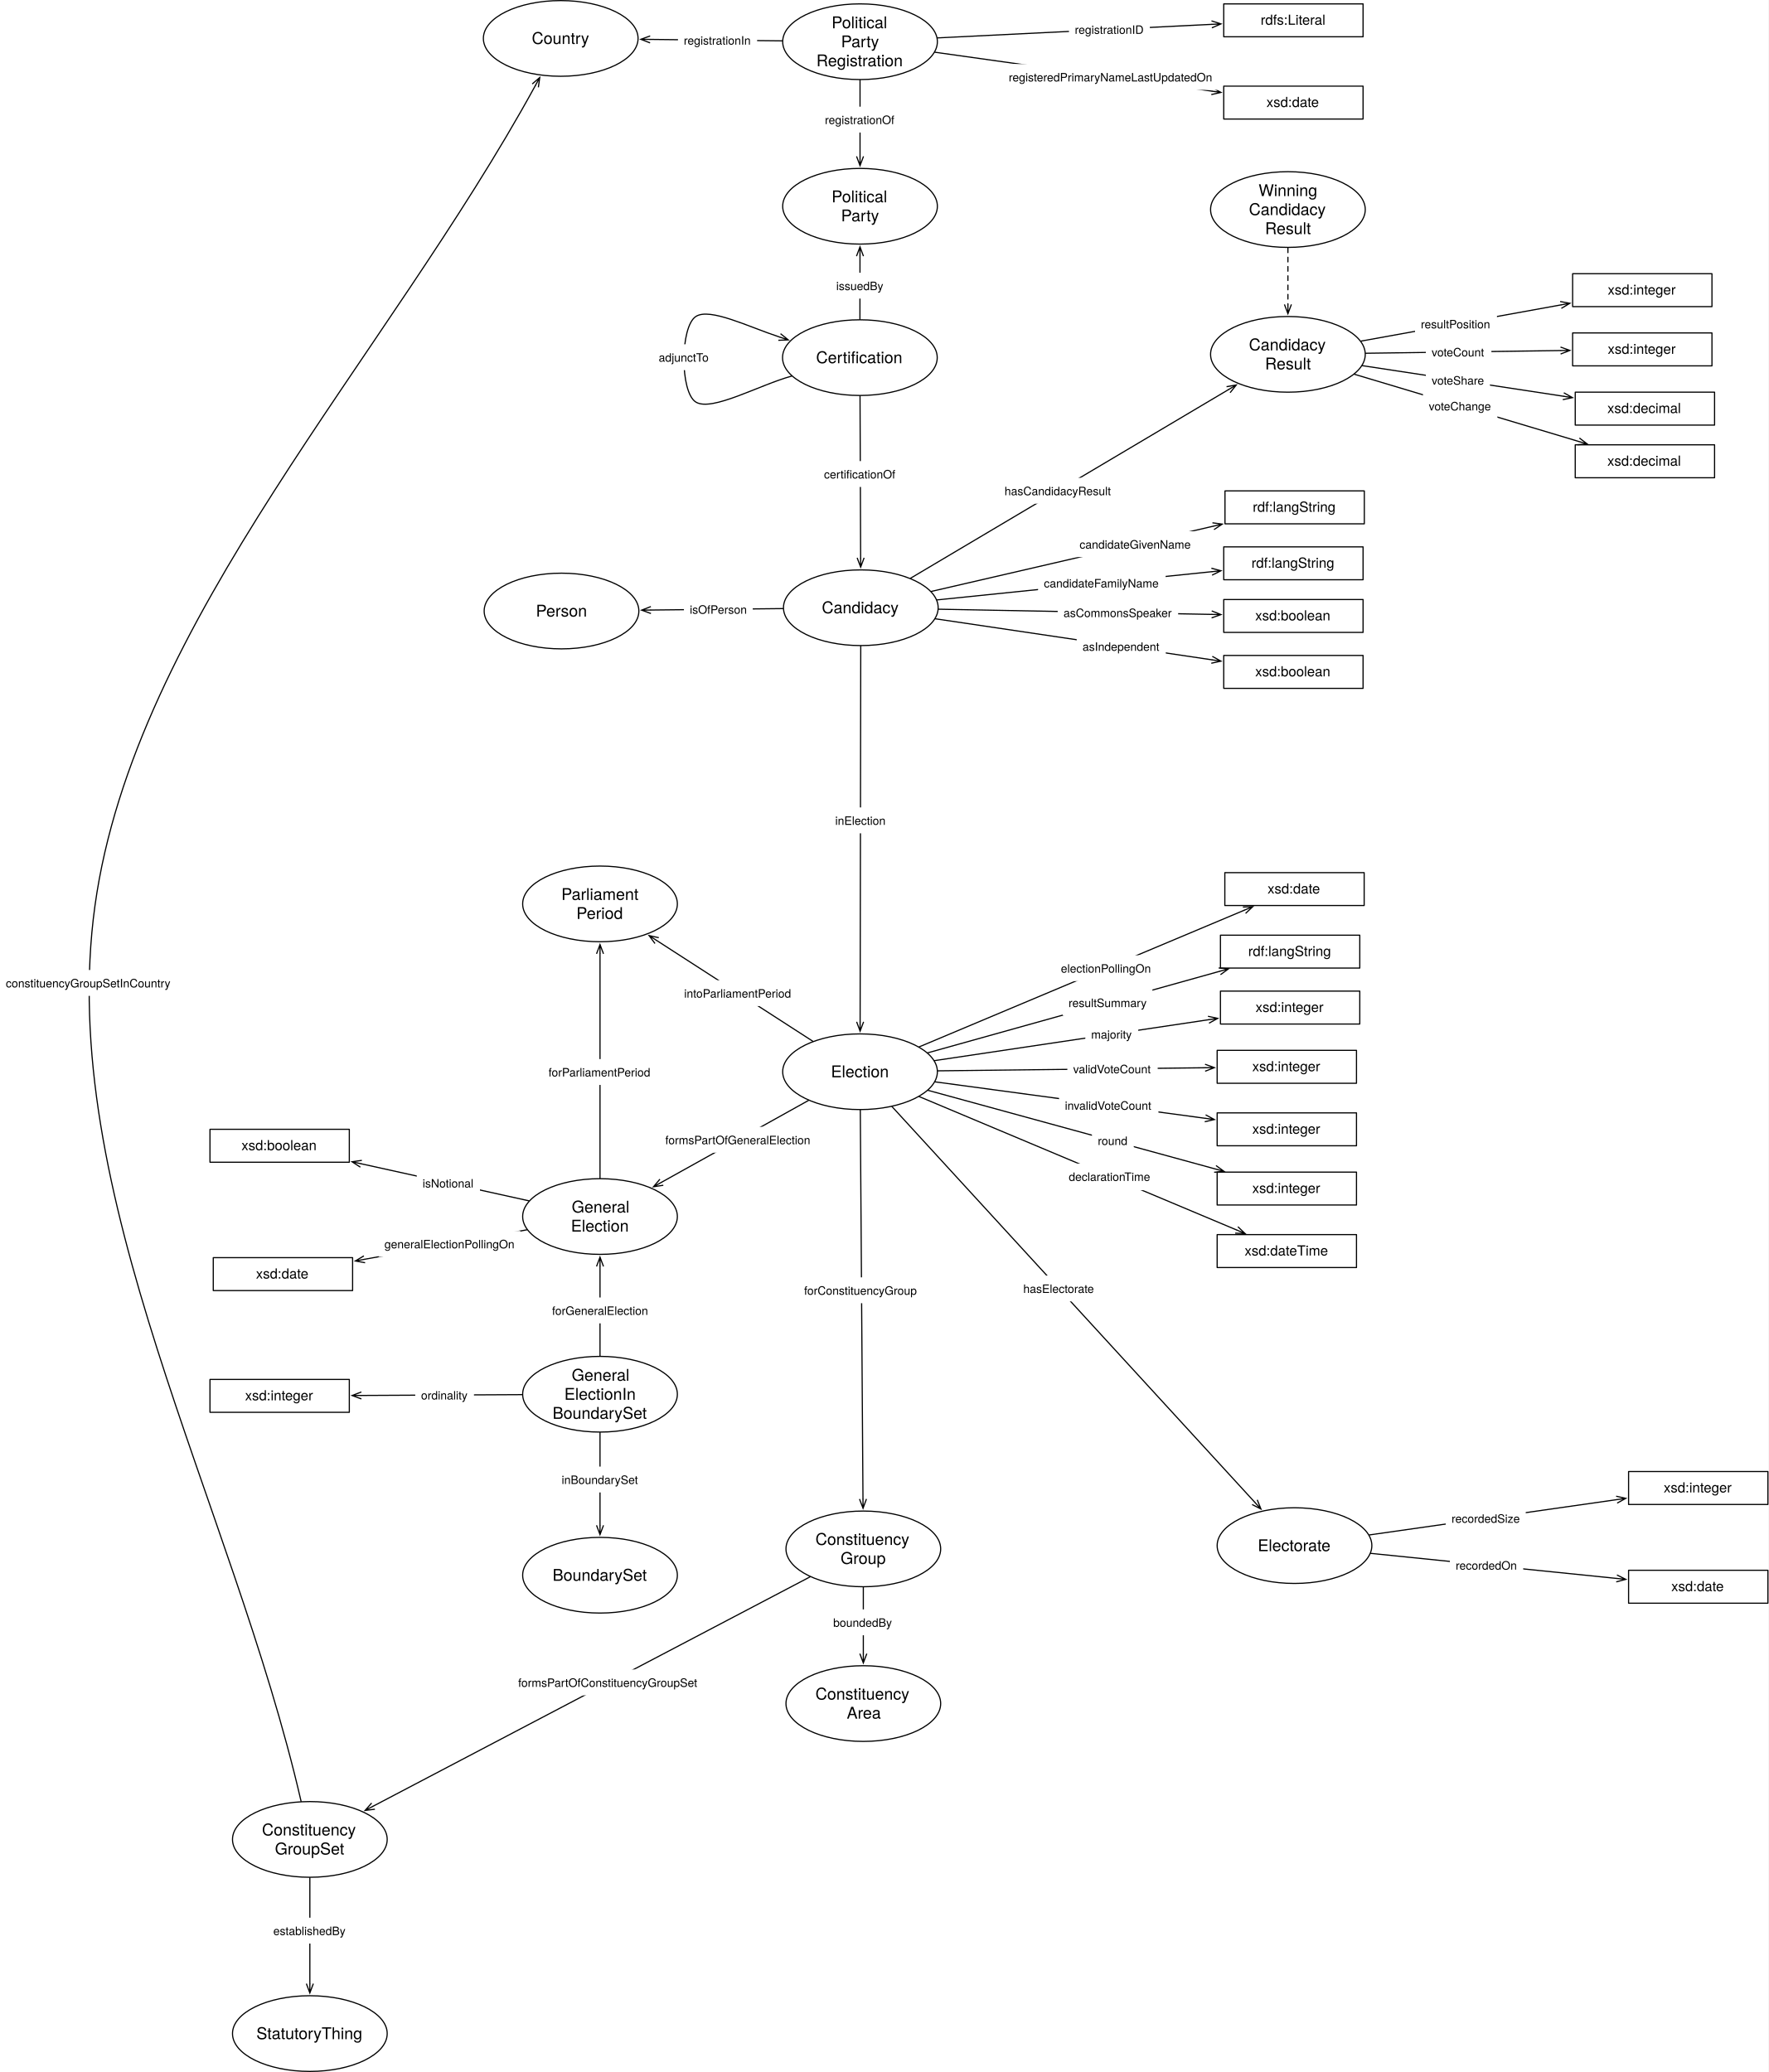
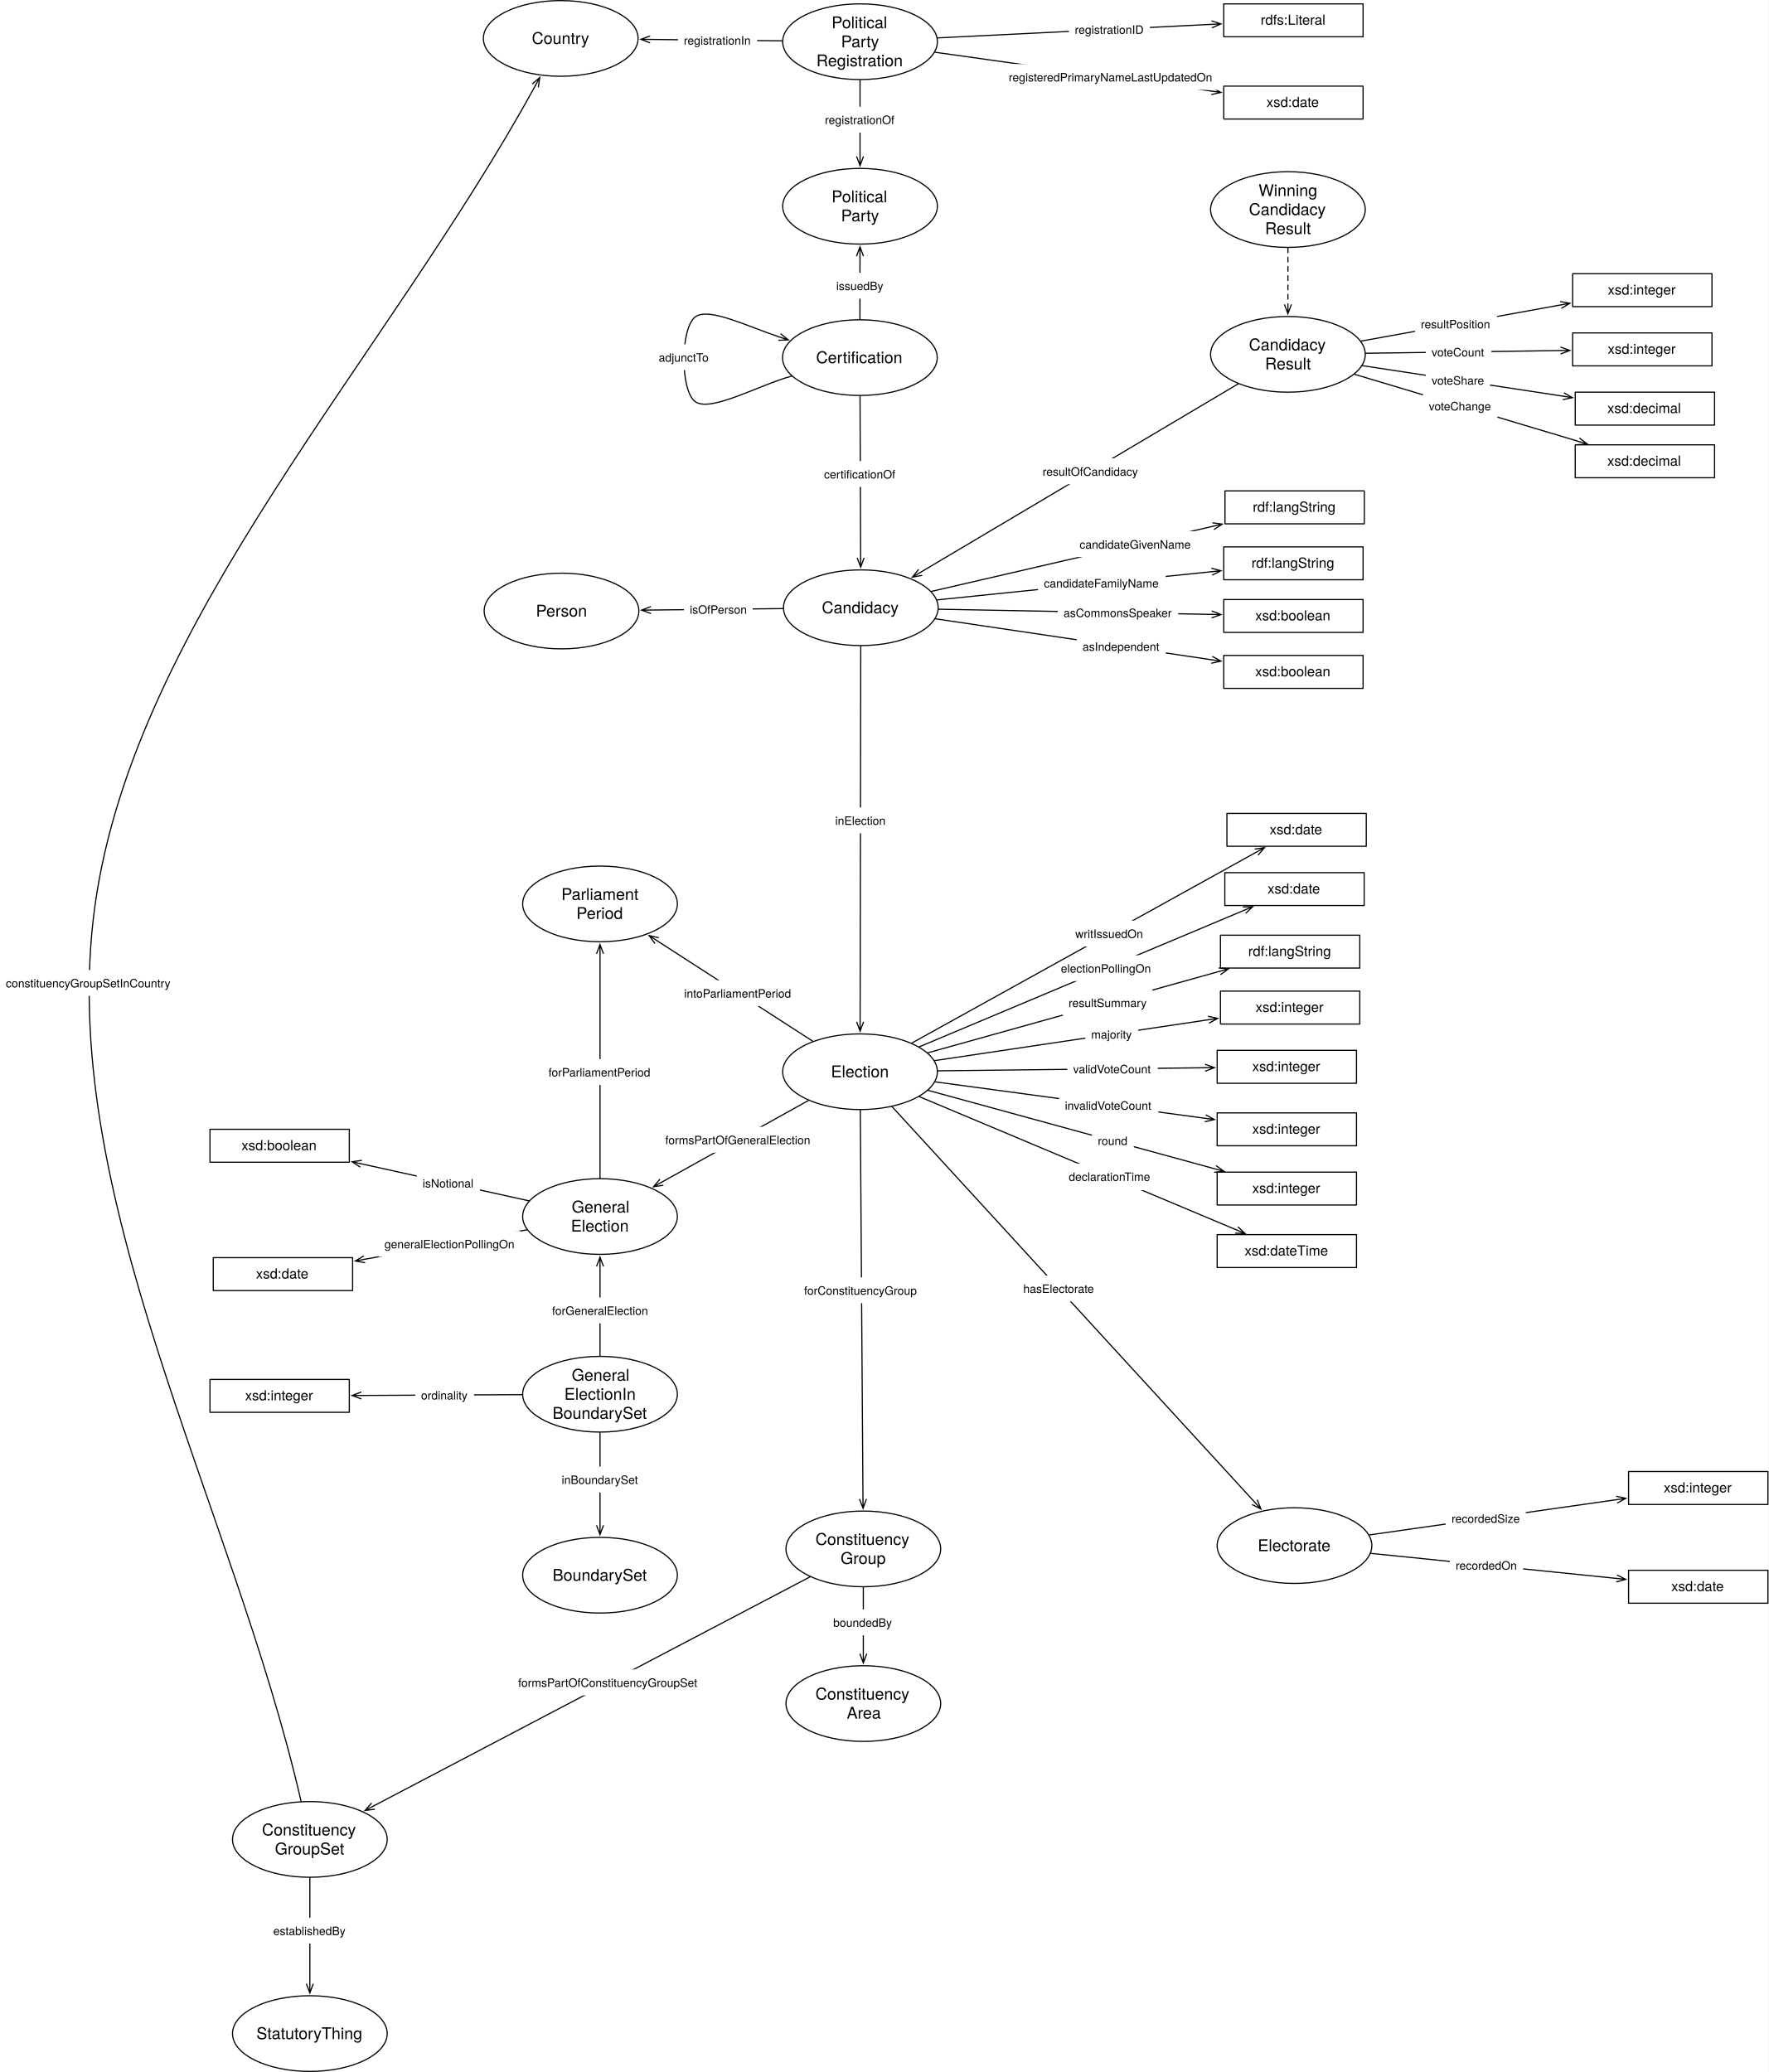
<svg xmlns="http://www.w3.org/2000/svg" version="1.1" viewBox="16.728 132.728 1523.071 1784.798" width="1523.071" height="1784.798">
  <defs>
    <marker orient="auto" overflow="visible" markerUnits="strokeWidth" id="StickArrow_Marker" stroke-linejoin="miter" stroke-miterlimit="10" viewBox="-1 -4 10 8" markerWidth="10" markerHeight="8" color="black">
      <g>
        <path d="M 8 0 L 0 0 M 0 -3 L 8 0 L 0 3" fill="none" stroke="currentColor" stroke-width="1" />
      </g>
    </marker>
  </defs>
-   <g id="Canvas_1" fill="none" stroke="none" stroke-dasharray="none" fill-opacity="1" stroke-opacity="1">
+   <g id="Canvas_1" stroke-opacity="1" stroke-dasharray="none" fill="none" stroke="none" fill-opacity="1">
    <rect fill="white" x="16.728" y="132.728" width="1523.071" height="1784.798" />
    <g id="Canvas_1_Layer_1">
      <g id="Graphic_49">
        <ellipse cx="757.409" cy="1055.906" rx="66.614" ry="32.598" fill="white" />
        <ellipse cx="757.409" cy="1055.906" rx="66.614" ry="32.598" stroke="black" stroke-linecap="round" stroke-linejoin="round" stroke-width="1" />
        <text transform="translate(709.118 1047.709)" fill="black">
          <tspan font-family="Helvetica Neue" font-size="14" fill="black" x="23.273" y="13" xml:space="preserve">Election</tspan>
        </text>
      </g>
      <g id="Graphic_71">
        <ellipse cx="1131.583" cy="1464.094" rx="66.614" ry="32.598" fill="white" />
        <ellipse cx="1131.583" cy="1464.094" rx="66.614" ry="32.598" stroke="black" stroke-linecap="round" stroke-linejoin="round" stroke-width="1" />
        <text transform="translate(1083.291 1455.899)" fill="black">
          <tspan font-family="Helvetica Neue" font-size="14" fill="black" x="16.665" y="13" xml:space="preserve">Electorate</tspan>
        </text>
      </g>
      <g id="Line_72">
        <line x1="757.638" y1="1089.004" x2="759.947" y2="1423.931" marker-end="url(#StickArrow_Marker)" stroke="black" stroke-linecap="round" stroke-linejoin="round" stroke-width="1" />
      </g>
      <g id="Graphic_73">
        <rect x="704.258" y="1233.034" width="108.9" height="22.28" fill="white" />
        <text transform="translate(709.2578 1238.034)" fill="black">
          <tspan font-family="Helvetica Neue" font-size="10" fill="black" x="7247536e-19" y="10" xml:space="preserve">forConstituencyGroup</tspan>
        </text>
      </g>
      <g id="Graphic_74">
        <ellipse cx="760.244" cy="1466.929" rx="66.614" ry="32.598" fill="white" />
        <ellipse cx="760.244" cy="1466.929" rx="66.614" ry="32.598" stroke="black" stroke-linecap="round" stroke-linejoin="round" stroke-width="1" />
        <text transform="translate(711.9527 1450.537)" fill="black">
          <tspan font-family="Helvetica Neue" font-size="14" fill="black" x="7.061" y="13" xml:space="preserve">Constituency</tspan>
          <tspan font-family="Helvetica Neue" font-size="14" fill="black" x="28.712" y="29.392" xml:space="preserve">Group</tspan>
        </text>
      </g>
      <g id="Graphic_77">
        <ellipse cx="760.244" cy="1600.158" rx="66.614" ry="32.598" fill="white" />
        <ellipse cx="760.244" cy="1600.158" rx="66.614" ry="32.598" stroke="black" stroke-linecap="round" stroke-linejoin="round" stroke-width="1" />
        <text transform="translate(711.9527 1583.765)" fill="black">
          <tspan font-family="Helvetica Neue" font-size="14" fill="black" x="7.061" y="13" xml:space="preserve">Constituency</tspan>
          <tspan font-family="Helvetica Neue" font-size="14" fill="black" x="34.032" y="29.392" xml:space="preserve">Area</tspan>
        </text>
      </g>
      <g id="Line_78">
        <line x1="760.244" y1="1500.028" x2="760.244" y2="1557.159" marker-end="url(#StickArrow_Marker)" stroke="black" stroke-linecap="round" stroke-linejoin="round" stroke-width="1" />
      </g>
      <g id="Graphic_79">
        <rect x="729.309" y="1519.051" width="61.87" height="22.28" fill="white" />
        <text transform="translate(734.309 1524.051)" fill="black">
          <tspan font-family="Helvetica Neue" font-size="10" fill="black" x="0" y="10" xml:space="preserve">boundedBy</tspan>
        </text>
      </g>
      <g id="Graphic_177">
        <ellipse cx="757.282" cy="440.787" rx="66.614" ry="32.598" fill="white" />
        <ellipse cx="757.282" cy="440.787" rx="66.614" ry="32.598" stroke="black" stroke-linecap="round" stroke-linejoin="round" stroke-width="1" />
        <text transform="translate(708.991 432.5914)" fill="black">
          <tspan font-family="Helvetica Neue" font-size="14" fill="black" x="10.575" y="13" xml:space="preserve">Certification</tspan>
        </text>
      </g>
      <g id="Line_84">
        <line x1="758.03" y1="689.319" x2="757.482" y2="1012.907" marker-end="url(#StickArrow_Marker)" stroke="black" stroke-linecap="round" stroke-linejoin="round" stroke-width="1" />
      </g>
      <g id="Graphic_85">
        <rect x="731.016" y="828.247" width="53.52" height="22.28" fill="white" />
        <text transform="translate(736.0163 833.247)" fill="black">
          <tspan font-family="Helvetica Neue" font-size="10" fill="black" x="21671553e-20" y="10" xml:space="preserve">inElection</tspan>
        </text>
      </g>
      <g id="Line_178">
        <line x1="757.406" y1="473.886" x2="757.926" y2="613.222" marker-end="url(#StickArrow_Marker)" stroke="black" stroke-linecap="round" stroke-linejoin="round" stroke-width="1" />
      </g>
      <g id="Graphic_179">
        <rect x="721.362" y="529.901" width="72.59" height="22.28" fill="white" />
        <text transform="translate(726.3616 534.9014)" fill="black">
          <tspan font-family="Helvetica Neue" font-size="10" fill="black" x="7105427e-20" y="10" xml:space="preserve">certificationOf</tspan>
        </text>
      </g>
      <g id="Graphic_88">
        <ellipse cx="500.315" cy="659.055" rx="66.614" ry="32.598" fill="white" />
        <ellipse cx="500.315" cy="659.055" rx="66.614" ry="32.598" stroke="black" stroke-linecap="round" stroke-linejoin="round" stroke-width="1" />
        <text transform="translate(452.0236 650.8591)" fill="black">
          <tspan font-family="Helvetica Neue" font-size="14" fill="black" x="26.255" y="13" xml:space="preserve">Person</tspan>
        </text>
      </g>
      <g id="Line_89">
        <line x1="690.989" y1="656.958" x2="577.312" y2="658.208" marker-end="url(#StickArrow_Marker)" stroke="black" stroke-linecap="round" stroke-linejoin="round" stroke-width="1" />
      </g>
      <g id="Graphic_90">
        <rect x="605.75" y="646.43" width="59.26" height="22.28" fill="white" />
        <text transform="translate(610.7502 651.4298)" fill="black">
          <tspan font-family="Helvetica Neue" font-size="10" fill="black" x="0" y="10" xml:space="preserve">isOfPerson</tspan>
        </text>
      </g>
      <g id="Graphic_91">
        <ellipse cx="758.087" cy="656.221" rx="66.614" ry="32.598" fill="white" />
        <ellipse cx="758.087" cy="656.221" rx="66.614" ry="32.598" stroke="black" stroke-linecap="round" stroke-linejoin="round" stroke-width="1" />
        <text transform="translate(709.7953 648.0245)" fill="black">
          <tspan font-family="Helvetica Neue" font-size="14" fill="black" x="14.712" y="13" xml:space="preserve">Candidacy</tspan>
        </text>
      </g>
      <g id="Graphic_92">
        <ellipse cx="1125.913" cy="437.953" rx="66.614" ry="32.598" fill="white" />
        <ellipse cx="1125.913" cy="437.953" rx="66.614" ry="32.598" stroke="black" stroke-linecap="round" stroke-linejoin="round" stroke-width="1" />
        <text transform="translate(1077.622 421.5608)" fill="black">
          <tspan font-family="Helvetica Neue" font-size="14" fill="black" x="14.712" y="13" xml:space="preserve">Candidacy</tspan>
          <tspan font-family="Helvetica Neue" font-size="14" fill="black" x="28.586" y="29.392" xml:space="preserve">Result</tspan>
        </text>
      </g>
      <g id="Line_95">
-         <line x1="800.902" y1="630.814" x2="1074.584" y2="468.411" marker-end="url(#StickArrow_Marker)" stroke="black" stroke-linecap="round" stroke-linejoin="round" stroke-width="1" />
+         <line x1="1083.098" y1="463.359" x2="809.416" y2="625.762" marker-end="url(#StickArrow_Marker)" stroke="black" stroke-linecap="round" stroke-linejoin="round" stroke-width="1" />
      </g>
      <g id="Graphic_96">
-         <rect x="876.864" y="544.32" width="102.05" height="22.28" fill="white" />
-         <text transform="translate(881.8638 549.3202)" fill="black">
-           <tspan font-family="Helvetica Neue" font-size="10" fill="black" x="0" y="10" xml:space="preserve">hasCandidacyResult</tspan>
+         <rect x="909.621" y="527.573" width="92.98" height="22.28" fill="white" />
+         <text transform="translate(914.6211 532.5731)" fill="black">
+           <tspan font-family="Helvetica Neue" font-size="10" fill="black" x="0" y="10" xml:space="preserve">resultOfCandidacy</tspan>
        </text>
      </g>
      <g id="Graphic_150">
        <rect x="1419.299" y="1400.315" width="120" height="28.346" fill="white" />
        <rect x="1419.299" y="1400.315" width="120" height="28.346" stroke="black" stroke-linecap="round" stroke-linejoin="round" stroke-width="1" />
        <text transform="translate(1424.299 1407.32)" fill="black">
          <tspan font-family="Helvetica Neue" font-size="12" fill="black" x="25.222" y="11" xml:space="preserve">xsd:integer</tspan>
        </text>
      </g>
      <g id="Line_151">
        <line x1="1196.042" y1="1454.899" x2="1409.003" y2="1424.517" marker-end="url(#StickArrow_Marker)" stroke="black" stroke-linecap="round" stroke-linejoin="round" stroke-width="1" />
      </g>
      <g id="Graphic_152">
        <rect x="1261.844" y="1429.458" width="68.88" height="22.28" fill="white" />
        <text transform="translate(1266.844 1434.458)" fill="black">
          <tspan font-family="Helvetica Neue" font-size="10" fill="black" x="50803806e-20" y="10" xml:space="preserve">recordedSize</tspan>
        </text>
      </g>
      <g id="Graphic_153">
        <rect x="1371.11" y="419.528" width="120" height="28.346" fill="white" />
        <rect x="1371.11" y="419.528" width="120" height="28.346" stroke="black" stroke-linecap="round" stroke-linejoin="round" stroke-width="1" />
        <text transform="translate(1376.11 426.5328)" fill="black">
          <tspan font-family="Helvetica Neue" font-size="12" fill="black" x="25.222" y="11" xml:space="preserve">xsd:integer</tspan>
        </text>
      </g>
      <g id="Line_154">
        <line x1="1193.001" y1="437.018" x2="1360.711" y2="434.682" marker-end="url(#StickArrow_Marker)" stroke="black" stroke-linecap="round" stroke-linejoin="round" stroke-width="1" />
      </g>
      <g id="Graphic_155">
        <rect x="1244.679" y="424.765" width="56.49" height="22.28" fill="white" />
        <text transform="translate(1249.679 429.7646)" fill="black">
          <tspan font-family="Helvetica Neue" font-size="10" fill="black" x="7993606e-19" y="10" xml:space="preserve">voteCount</tspan>
        </text>
      </g>
      <g id="Graphic_159">
        <rect x="1371.11" y="368.504" width="120" height="28.346" fill="white" />
        <rect x="1371.11" y="368.504" width="120" height="28.346" stroke="black" stroke-linecap="round" stroke-linejoin="round" stroke-width="1" />
        <text transform="translate(1376.11 375.5092)" fill="black">
          <tspan font-family="Helvetica Neue" font-size="12" fill="black" x="25.222" y="11" xml:space="preserve">xsd:integer</tspan>
        </text>
      </g>
      <g id="Line_162">
        <line x1="1188.893" y1="426.546" x2="1360.877" y2="395.397" marker-end="url(#StickArrow_Marker)" stroke="black" stroke-linecap="round" stroke-linejoin="round" stroke-width="1" />
      </g>
      <g id="Graphic_163">
        <rect x="1235.389" y="400.595" width="70.56" height="22.28" fill="white" />
        <text transform="translate(1240.389 405.5955)" fill="black">
          <tspan font-family="Helvetica Neue" font-size="10" fill="black" x="6536993e-19" y="10" xml:space="preserve">resultPosition</tspan>
        </text>
      </g>
      <g id="Graphic_164">
        <rect x="1373.356" y="470.551" width="120" height="28.346" fill="white" />
        <rect x="1373.356" y="470.551" width="120" height="28.346" stroke="black" stroke-linecap="round" stroke-linejoin="round" stroke-width="1" />
        <text transform="translate(1378.356 477.5564)" fill="black">
          <tspan font-family="Helvetica Neue" font-size="12" fill="black" x="22.66" y="11" xml:space="preserve">xsd:decimal</tspan>
        </text>
      </g>
      <g id="Line_165">
        <line x1="1190.032" y1="447.707" x2="1363.074" y2="474.032" marker-end="url(#StickArrow_Marker)" stroke="black" stroke-linecap="round" stroke-linejoin="round" stroke-width="1" />
      </g>
      <g id="Graphic_166">
        <rect x="1244.709" y="449.083" width="55.19" height="22.28" fill="white" />
        <text transform="translate(1249.709 454.0834)" fill="black">
          <tspan font-family="Helvetica Neue" font-size="10" fill="black" x="0" y="10" xml:space="preserve">voteShare</tspan>
        </text>
      </g>
      <g id="Graphic_189">
        <rect x="1064.968" y="1037.48" width="120" height="28.346" fill="white" />
        <rect x="1064.968" y="1037.48" width="120" height="28.346" stroke="black" stroke-linecap="round" stroke-linejoin="round" stroke-width="1" />
        <text transform="translate(1069.968 1044.486)" fill="black">
          <tspan font-family="Helvetica Neue" font-size="12" fill="black" x="25.222" y="11" xml:space="preserve">xsd:integer</tspan>
        </text>
      </g>
      <g id="Line_190">
        <line x1="824.505" y1="1055.129" x2="1054.569" y2="1052.468" marker-end="url(#StickArrow_Marker)" stroke="black" stroke-linecap="round" stroke-linejoin="round" stroke-width="1" />
      </g>
      <g id="Graphic_191">
        <rect x="935.955" y="1042.25" width="77.79" height="22.28" fill="white" />
        <text transform="translate(940.9551 1047.25)" fill="black">
          <tspan font-family="Helvetica Neue" font-size="10" fill="black" x="43343107e-20" y="10" xml:space="preserve">validVoteCount</tspan>
        </text>
      </g>
      <g id="Graphic_199">
        <rect x="1064.968" y="1091.339" width="120" height="28.346" fill="white" />
        <rect x="1064.968" y="1091.339" width="120" height="28.346" stroke="black" stroke-linecap="round" stroke-linejoin="round" stroke-width="1" />
        <text transform="translate(1069.968 1098.344)" fill="black">
          <tspan font-family="Helvetica Neue" font-size="12" fill="black" x="25.222" y="11" xml:space="preserve">xsd:integer</tspan>
        </text>
      </g>
      <g id="Line_200">
        <line x1="822.133" y1="1064.641" x2="1054.662" y2="1096.023" marker-end="url(#StickArrow_Marker)" stroke="black" stroke-linecap="round" stroke-linejoin="round" stroke-width="1" />
      </g>
      <g id="Graphic_201">
        <rect x="928.813" y="1073.673" width="85.57" height="22.28" fill="white" />
        <text transform="translate(933.8134 1078.673)" fill="black">
          <tspan font-family="Helvetica Neue" font-size="10" fill="black" x="0" y="10" xml:space="preserve">invalidVoteCount</tspan>
        </text>
      </g>
      <g id="Graphic_202">
        <ellipse cx="533.472" cy="1180.63" rx="66.614" ry="32.598" fill="white" />
        <ellipse cx="533.472" cy="1180.63" rx="66.614" ry="32.598" stroke="black" stroke-linecap="round" stroke-linejoin="round" stroke-width="1" />
        <text transform="translate(485.181 1164.238)" fill="black">
          <tspan font-family="Helvetica Neue" font-size="14" fill="black" x="23.924" y="13" xml:space="preserve">General</tspan>
          <tspan font-family="Helvetica Neue" font-size="14" fill="black" x="23.273" y="29.392" xml:space="preserve">Election</tspan>
        </text>
      </g>
      <g id="Line_203">
        <line x1="713.003" y1="1080.638" x2="586.528" y2="1151.08" marker-end="url(#StickArrow_Marker)" stroke="black" stroke-linecap="round" stroke-linejoin="round" stroke-width="1" />
      </g>
      <g id="Graphic_204">
        <rect x="584.698" y="1103.364" width="135" height="22.28" fill="white" />
        <text transform="translate(589.6977 1108.364)" fill="black">
          <tspan font-family="Helvetica Neue" font-size="10" fill="black" x="7105427e-21" y="10" xml:space="preserve">formsPartOfGeneralElection</tspan>
        </text>
      </g>
      <g id="Graphic_217">
        <ellipse cx="1125.913" cy="313.228" rx="66.614" ry="32.598" fill="white" />
        <ellipse cx="1125.913" cy="313.228" rx="66.614" ry="32.598" stroke="black" stroke-linecap="round" stroke-linejoin="round" stroke-width="1" />
        <text transform="translate(1077.622 288.6404)" fill="black">
          <tspan font-family="Helvetica Neue" font-size="14" fill="black" x="23.007" y="13" xml:space="preserve">Winning</tspan>
          <tspan font-family="Helvetica Neue" font-size="14" fill="black" x="14.712" y="29.392" xml:space="preserve">Candidacy</tspan>
          <tspan font-family="Helvetica Neue" font-size="14" fill="black" x="28.586" y="45.784" xml:space="preserve">Result</tspan>
        </text>
      </g>
      <g id="Line_218">
        <line x1="1125.913" y1="346.327" x2="1125.913" y2="394.954" marker-end="url(#StickArrow_Marker)" stroke="black" stroke-linecap="round" stroke-linejoin="round" stroke-dasharray="4.0,4.0" stroke-width="1" />
      </g>
      <g id="Graphic_219">
        <ellipse cx="533.472" cy="911.339" rx="66.614" ry="32.598" fill="white" />
        <ellipse cx="533.472" cy="911.339" rx="66.614" ry="32.598" stroke="black" stroke-linecap="round" stroke-linejoin="round" stroke-width="1" />
        <text transform="translate(485.181 894.9466)" fill="black">
          <tspan font-family="Helvetica Neue" font-size="14" fill="black" x="14.971" y="13" xml:space="preserve">Parliament</tspan>
          <tspan font-family="Helvetica Neue" font-size="14" fill="black" x="27.942" y="29.392" xml:space="preserve">Period</tspan>
        </text>
      </g>
      <g id="Line_220">
        <line x1="716.744" y1="1029.653" x2="582.455" y2="942.961" marker-end="url(#StickArrow_Marker)" stroke="black" stroke-linecap="round" stroke-linejoin="round" stroke-width="1" />
      </g>
      <g id="Graphic_221">
        <rect x="600.902" y="977.086" width="103.34" height="22.28" fill="white" />
        <text transform="translate(605.9018 982.0856)" fill="black">
          <tspan font-family="Helvetica Neue" font-size="10" fill="black" x="7105427e-20" y="10" xml:space="preserve">intoParliamentPeriod</tspan>
        </text>
      </g>
      <g id="Graphic_222">
        <ellipse cx="757.409" cy="310.394" rx="66.614" ry="32.598" fill="white" />
        <ellipse cx="757.409" cy="310.394" rx="66.614" ry="32.598" stroke="black" stroke-linecap="round" stroke-linejoin="round" stroke-width="1" />
        <text transform="translate(709.118 294.0017)" fill="black">
          <tspan font-family="Helvetica Neue" font-size="14" fill="black" x="23.798" y="13" xml:space="preserve">Political</tspan>
          <tspan font-family="Helvetica Neue" font-size="14" fill="black" x="31.96" y="29.392" xml:space="preserve">Party</tspan>
        </text>
      </g>
      <g id="Line_223">
        <line x1="757.315" y1="407.689" x2="757.367" y2="353.392" marker-end="url(#StickArrow_Marker)" stroke="black" stroke-linecap="round" stroke-linejoin="round" stroke-width="1" />
      </g>
      <g id="Graphic_224">
        <rect x="731.878" y="367.661" width="50.93" height="22.28" fill="white" />
        <text transform="translate(736.8777 372.6607)" fill="black">
          <tspan font-family="Helvetica Neue" font-size="10" fill="black" x="14210855e-20" y="10" xml:space="preserve">issuedBy</tspan>
        </text>
      </g>
      <g id="Line_226">
        <path d="M 698.503 456.709 C 671.006 464.157 629.753 487.613 616.005 479.055 C 602.256 470.497 602.423 414.23 616.005 405.354 C 628.076 397.465 661.615 414.367 687.996 423.006" marker-end="url(#StickArrow_Marker)" stroke="black" stroke-linecap="round" stroke-linejoin="round" stroke-width="1" />
      </g>
      <g id="Graphic_227">
        <rect x="579.009" y="429.288" width="53.53" height="22.28" fill="white" />
        <text transform="translate(584.0089 434.2881)" fill="black">
          <tspan font-family="Helvetica Neue" font-size="10" fill="black" x="0" y="10" xml:space="preserve">adjunctTo</tspan>
        </text>
      </g>
      <g id="Graphic_228">
        <rect x="1064.968" y="1142.362" width="120" height="28.346" fill="white" />
        <rect x="1064.968" y="1142.362" width="120" height="28.346" stroke="black" stroke-linecap="round" stroke-linejoin="round" stroke-width="1" />
        <text transform="translate(1069.968 1149.367)" fill="black">
          <tspan font-family="Helvetica Neue" font-size="12" fill="black" x="25.222" y="11" xml:space="preserve">xsd:integer</tspan>
        </text>
      </g>
      <g id="Line_229">
        <line x1="816.041" y1="1071.958" x2="1063.169" y2="1139.616" marker-end="url(#StickArrow_Marker)" stroke="black" stroke-linecap="round" stroke-linejoin="round" stroke-width="1" />
      </g>
      <g id="Graphic_230">
        <rect x="957.148" y="1104.018" width="36" height="23" fill="white" />
        <text transform="translate(962.1775 1109.018)" fill="black">
          <tspan font-family="Helvetica Neue" font-size="10" fill="black" x="0" y="10" xml:space="preserve">round</tspan>
        </text>
      </g>
      <g id="Graphic_234">
        <rect x="1064.968" y="1196.22" width="120" height="28.346" fill="white" />
        <rect x="1064.968" y="1196.22" width="120" height="28.346" stroke="black" stroke-linecap="round" stroke-linejoin="round" stroke-width="1" />
        <text transform="translate(1069.968 1203.226)" fill="black">
          <tspan font-family="Helvetica Neue" font-size="12" fill="black" x="18.658" y="11" xml:space="preserve">xsd:dateTime</tspan>
        </text>
      </g>
      <g id="Line_235">
        <line x1="808.406" y1="1077.34" x2="1081.66" y2="1192.191" marker-end="url(#StickArrow_Marker)" stroke="black" stroke-linecap="round" stroke-linejoin="round" stroke-width="1" />
      </g>
      <g id="Graphic_236">
        <rect x="931.907" y="1134.981" width="82" height="23" fill="white" />
        <text transform="translate(937.1624 1139.981)" fill="black">
          <tspan font-family="Helvetica Neue" font-size="10" fill="black" x="7958079e-19" y="10" xml:space="preserve">declarationTime</tspan>
        </text>
      </g>
      <g id="Graphic_242">
        <rect x="1419.299" y="1485.354" width="120" height="28.346" fill="white" />
        <rect x="1419.299" y="1485.354" width="120" height="28.346" stroke="black" stroke-linecap="round" stroke-linejoin="round" stroke-width="1" />
        <text transform="translate(1424.299 1492.36)" fill="black">
          <tspan font-family="Helvetica Neue" font-size="12" fill="black" x="31.774" y="11" xml:space="preserve">xsd:date</tspan>
        </text>
      </g>
      <g id="Line_243">
        <line x1="1197.303" y1="1470.792" x2="1408.953" y2="1492.359" marker-end="url(#StickArrow_Marker)" stroke="black" stroke-linecap="round" stroke-linejoin="round" stroke-width="1" />
      </g>
      <g id="Graphic_244">
        <rect x="1265.391" y="1469.808" width="63.17" height="22.28" fill="white" />
        <text transform="translate(1270.391 1474.808)" fill="black">
          <tspan font-family="Helvetica Neue" font-size="10" fill="black" x="0" y="10" xml:space="preserve">recordedOn</tspan>
        </text>
      </g>
      <g id="Graphic_245">
        <rect x="1071.712" y="555.591" width="120" height="28.346" fill="white" />
        <rect x="1071.712" y="555.591" width="120" height="28.346" stroke="black" stroke-linecap="round" stroke-linejoin="round" stroke-width="1" />
        <text transform="translate(1076.712 562.5958)" fill="black">
          <tspan font-family="Helvetica Neue" font-size="12" fill="black" x="18.886" y="11" xml:space="preserve">rdf:langString</tspan>
        </text>
      </g>
      <g id="Line_247">
        <line x1="818.811" y1="642.169" x2="1061.579" y2="585.992" marker-end="url(#StickArrow_Marker)" stroke="black" stroke-linecap="round" stroke-linejoin="round" stroke-width="1" />
      </g>
      <g id="Graphic_246">
        <rect x="941.466" y="590.325" width="106.5" height="22.28" fill="white" />
        <text transform="translate(946.4656 595.3246)" fill="black">
          <tspan font-family="Helvetica Neue" font-size="10" fill="black" x="0" y="10" xml:space="preserve">candidateGivenName</tspan>
        </text>
      </g>
      <g id="Graphic_253">
        <rect x="1373.356" y="515.905" width="120" height="28.346" fill="white" />
        <rect x="1373.356" y="515.905" width="120" height="28.346" stroke="black" stroke-linecap="round" stroke-linejoin="round" stroke-width="1" />
        <text transform="translate(1378.356 522.9107)" fill="black">
          <tspan font-family="Helvetica Neue" font-size="12" fill="black" x="22.66" y="11" xml:space="preserve">xsd:decimal</tspan>
        </text>
      </g>
      <g id="Line_255">
        <line x1="1183.215" y1="455.123" x2="1376.094" y2="512.92" marker-end="url(#StickArrow_Marker)" stroke="black" stroke-linecap="round" stroke-linejoin="round" stroke-width="1" />
      </g>
      <g id="Graphic_254">
        <rect x="1242.237" y="471.27" width="64.08" height="22.28" fill="white" />
        <text transform="translate(1247.237 476.2704)" fill="black">
          <tspan font-family="Helvetica Neue" font-size="10" fill="black" x="8739676e-19" y="10" xml:space="preserve">voteChange</tspan>
        </text>
      </g>
      <g id="Graphic_258">
        <rect x="1070.638" y="603.779" width="120" height="28.346" fill="white" />
        <rect x="1070.638" y="603.779" width="120" height="28.346" stroke="black" stroke-linecap="round" stroke-linejoin="round" stroke-width="1" />
        <text transform="translate(1075.638 610.7848)" fill="black">
          <tspan font-family="Helvetica Neue" font-size="12" fill="black" x="18.886" y="11" xml:space="preserve">rdf:langString</tspan>
        </text>
      </g>
      <g id="Line_257">
        <line x1="823.785" y1="649.472" x2="1060.292" y2="625.178" marker-end="url(#StickArrow_Marker)" stroke="black" stroke-linecap="round" stroke-linejoin="round" stroke-width="1" />
      </g>
      <g id="Graphic_256">
        <rect x="910.743" y="623.759" width="109.84" height="22.28" fill="white" />
        <text transform="translate(915.7429 628.7586)" fill="black">
          <tspan font-family="Helvetica Neue" font-size="10" fill="black" x="7105427e-20" y="10" xml:space="preserve">candidateFamilyName</tspan>
        </text>
      </g>
      <g id="Graphic_259">
        <rect x="1070.638" y="649.134" width="120" height="28.346" fill="white" />
        <rect x="1070.638" y="649.134" width="120" height="28.346" stroke="black" stroke-linecap="round" stroke-linejoin="round" stroke-width="1" />
        <text transform="translate(1075.638 656.1391)" fill="black">
          <tspan font-family="Helvetica Neue" font-size="12" fill="black" x="22.108" y="11" xml:space="preserve">xsd:boolean</tspan>
        </text>
      </g>
      <g id="Line_261">
        <line x1="825.151" y1="657.496" x2="1060.24" y2="661.968" marker-end="url(#StickArrow_Marker)" stroke="black" stroke-linecap="round" stroke-linejoin="round" stroke-width="1" />
      </g>
      <g id="Graphic_260">
        <rect x="927.653" y="649.293" width="103.73" height="22.28" fill="white" />
        <text transform="translate(932.6534 654.2925)" fill="black">
          <tspan font-family="Helvetica Neue" font-size="10" fill="black" x="0" y="10" xml:space="preserve">asCommonsSpeaker</tspan>
        </text>
      </g>
      <g id="Graphic_262">
        <rect x="1070.638" y="697.323" width="120" height="28.346" fill="white" />
        <rect x="1070.638" y="697.323" width="120" height="28.346" stroke="black" stroke-linecap="round" stroke-linejoin="round" stroke-width="1" />
        <text transform="translate(1075.638 704.3281)" fill="black">
          <tspan font-family="Helvetica Neue" font-size="12" fill="black" x="22.108" y="11" xml:space="preserve">xsd:boolean</tspan>
        </text>
      </g>
      <g id="Line_264">
        <line x1="822.342" y1="665.754" x2="1060.35" y2="701.067" marker-end="url(#StickArrow_Marker)" stroke="black" stroke-linecap="round" stroke-linejoin="round" stroke-width="1" />
      </g>
      <g id="Graphic_263">
        <rect x="944.025" y="678.358" width="76.69" height="22.28" fill="white" />
        <text transform="translate(949.0254 683.3576)" fill="black">
          <tspan font-family="Helvetica Neue" font-size="10" fill="black" x="0" y="10" xml:space="preserve">asIndependent</tspan>
        </text>
      </g>
      <g id="Line_266">
        <line x1="472.252" y1="1167.107" x2="327.722" y2="1135.182" marker-end="url(#StickArrow_Marker)" stroke="black" stroke-linecap="round" stroke-linejoin="round" stroke-width="1" />
      </g>
      <g id="Graphic_265">
        <rect x="375.644" y="1140.64" width="54.44" height="22.28" fill="white" />
        <text transform="translate(380.6443 1145.64)" fill="black">
          <tspan font-family="Helvetica Neue" font-size="10" fill="black" x="0" y="10" xml:space="preserve">isNotional</tspan>
        </text>
      </g>
      <g id="Graphic_267">
        <rect x="197.567" y="1105.512" width="120" height="28.346" fill="white" />
        <rect x="197.567" y="1105.512" width="120" height="28.346" stroke="black" stroke-linecap="round" stroke-linejoin="round" stroke-width="1" />
        <text transform="translate(202.5668 1112.517)" fill="black">
          <tspan font-family="Helvetica Neue" font-size="12" fill="black" x="22.108" y="11" xml:space="preserve">xsd:boolean</tspan>
        </text>
      </g>
      <g id="Graphic_268">
        <rect x="200.401" y="1216.063" width="120" height="28.346" fill="white" />
        <rect x="200.401" y="1216.063" width="120" height="28.346" stroke="black" stroke-linecap="round" stroke-linejoin="round" stroke-width="1" />
        <text transform="translate(205.4015 1223.068)" fill="black">
          <tspan font-family="Helvetica Neue" font-size="12" fill="black" x="31.774" y="11" xml:space="preserve">xsd:date</tspan>
        </text>
      </g>
      <g id="Line_270">
        <line x1="470.515" y1="1192.067" x2="330.634" y2="1217.478" marker-end="url(#StickArrow_Marker)" stroke="black" stroke-linecap="round" stroke-linejoin="round" stroke-width="1" />
      </g>
      <g id="Graphic_269">
        <rect x="342.822" y="1193.039" width="122.04" height="22.28" fill="white" />
        <text transform="translate(347.8224 1198.039)" fill="black">
          <tspan font-family="Helvetica Neue" font-size="10" fill="black" x="43343107e-20" y="10" xml:space="preserve">generalElectionPollingOn</tspan>
        </text>
      </g>
      <g id="Graphic_273">
        <rect x="1071.583" y="884.409" width="120" height="28.346" fill="white" />
        <rect x="1071.583" y="884.409" width="120" height="28.346" stroke="black" stroke-linecap="round" stroke-linejoin="round" stroke-width="1" />
        <text transform="translate(1076.583 891.4147)" fill="black">
          <tspan font-family="Helvetica Neue" font-size="12" fill="black" x="31.774" y="11" xml:space="preserve">xsd:date</tspan>
        </text>
      </g>
      <g id="Line_272">
        <line x1="808.399" y1="1034.467" x2="1088.286" y2="916.787" marker-end="url(#StickArrow_Marker)" stroke="black" stroke-linecap="round" stroke-linejoin="round" stroke-width="1" />
      </g>
      <g id="Graphic_271">
        <rect x="925.355" y="955.581" width="88.34" height="22.28" fill="white" />
        <text transform="translate(930.3551 960.5805)" fill="black">
          <tspan font-family="Helvetica Neue" font-size="10" fill="black" x="7105427e-20" y="10" xml:space="preserve">electionPollingOn</tspan>
        </text>
      </g>
      <g id="Line_275">
        <line x1="533.472" y1="1147.532" x2="533.472" y2="954.337" marker-end="url(#StickArrow_Marker)" stroke="black" stroke-linecap="round" stroke-linejoin="round" stroke-width="1" />
      </g>
      <g id="Graphic_274">
        <rect x="484.122" y="1045" width="98.7" height="22.28" fill="white" />
        <text transform="translate(489.1223 1050)" fill="black">
          <tspan font-family="Helvetica Neue" font-size="10" fill="black" x="36948222e-20" y="10" xml:space="preserve">forParliamentPeriod</tspan>
        </text>
      </g>
      <g id="Graphic_276">
        <rect x="1067.803" y="986.457" width="120" height="28.346" fill="white" />
        <rect x="1067.803" y="986.457" width="120" height="28.346" stroke="black" stroke-linecap="round" stroke-linejoin="round" stroke-width="1" />
        <text transform="translate(1072.803 993.4619)" fill="black">
          <tspan font-family="Helvetica Neue" font-size="12" fill="black" x="25.222" y="11" xml:space="preserve">xsd:integer</tspan>
        </text>
      </g>
      <g id="Line_278">
        <line x1="821.634" y1="1046.321" x2="1057.517" y2="1011.119" marker-end="url(#StickArrow_Marker)" stroke="black" stroke-linecap="round" stroke-linejoin="round" stroke-width="1" />
      </g>
      <g id="Graphic_277">
        <rect x="951.438" y="1012.41" width="45.56" height="22.28" fill="white" />
        <text transform="translate(956.4378 1017.41)" fill="black">
          <tspan font-family="Helvetica Neue" font-size="10" fill="black" x="6536993e-19" y="10" xml:space="preserve">majority</tspan>
        </text>
      </g>
      <g id="Graphic_279">
        <rect x="1067.803" y="938.268" width="120" height="28.346" fill="white" />
        <rect x="1067.803" y="938.268" width="120" height="28.346" stroke="black" stroke-linecap="round" stroke-linejoin="round" stroke-width="1" />
        <text transform="translate(1072.803 945.2729)" fill="black">
          <tspan font-family="Helvetica Neue" font-size="12" fill="black" x="18.886" y="11" xml:space="preserve">rdf:langString</tspan>
        </text>
      </g>
      <g id="Line_281">
        <line x1="815.758" y1="1039.607" x2="1067.048" y2="969.412" marker-end="url(#StickArrow_Marker)" stroke="black" stroke-linecap="round" stroke-linejoin="round" stroke-width="1" />
      </g>
      <g id="Graphic_280">
        <rect x="931.978" y="985.213" width="77.25" height="22.28" fill="white" />
        <text transform="translate(936.9779 990.2127)" fill="black">
          <tspan font-family="Helvetica Neue" font-size="10" fill="black" x="0" y="10" xml:space="preserve">resultSummary</tspan>
        </text>
      </g>
      <g id="Graphic_282">
        <ellipse cx="757.409" cy="168.661" rx="66.614" ry="32.598" fill="white" />
        <ellipse cx="757.409" cy="168.661" rx="66.614" ry="32.598" stroke="black" stroke-linecap="round" stroke-linejoin="round" stroke-width="1" />
        <text transform="translate(709.118 144.0734)" fill="black">
          <tspan font-family="Helvetica Neue" font-size="14" fill="black" x="23.798" y="13" xml:space="preserve">Political</tspan>
          <tspan font-family="Helvetica Neue" font-size="14" fill="black" x="31.96" y="29.392" xml:space="preserve">Party</tspan>
          <tspan font-family="Helvetica Neue" font-size="14" fill="black" x="10.701" y="45.784" xml:space="preserve">Registration</tspan>
        </text>
      </g>
      <g id="Line_284">
        <line x1="757.409" y1="201.76" x2="757.409" y2="267.395" marker-end="url(#StickArrow_Marker)" stroke="black" stroke-linecap="round" stroke-linejoin="round" stroke-width="1" />
      </g>
      <g id="Graphic_283">
        <rect x="722.129" y="224.61" width="70.56" height="22.28" fill="white" />
        <text transform="translate(727.1294 229.6104)" fill="black">
          <tspan font-family="Helvetica Neue" font-size="10" fill="black" x="6536993e-19" y="10" xml:space="preserve">registrationOf</tspan>
        </text>
      </g>
      <g id="Graphic_391">
        <ellipse cx="499.634" cy="165.827" rx="66.614" ry="32.598" fill="white" />
        <ellipse cx="499.634" cy="165.827" rx="66.614" ry="32.598" stroke="black" stroke-linecap="round" stroke-linejoin="round" stroke-width="1" />
        <text transform="translate(451.3426 157.6308)" fill="black">
          <tspan font-family="Helvetica Neue" font-size="14" fill="black" x="23.399" y="13" xml:space="preserve">Country</tspan>
        </text>
      </g>
      <g id="Line_393">
        <line x1="690.312" y1="167.924" x2="576.631" y2="166.673" marker-end="url(#StickArrow_Marker)" stroke="black" stroke-linecap="round" stroke-linejoin="round" stroke-width="1" />
      </g>
      <g id="Graphic_392">
        <rect x="600.626" y="156.172" width="68.15" height="22.28" fill="white" />
        <text transform="translate(605.6263 161.1721)" fill="black">
          <tspan font-family="Helvetica Neue" font-size="10" fill="black" x="7283063e-19" y="10" xml:space="preserve">registrationIn</tspan>
        </text>
      </g>
      <g id="Graphic_397">
        <rect x="1070.638" y="136.063" width="120" height="28.346" fill="white" />
        <rect x="1070.638" y="136.063" width="120" height="28.346" stroke="black" stroke-linecap="round" stroke-linejoin="round" stroke-width="1" />
        <text transform="translate(1075.638 143.0682)" fill="black">
          <tspan font-family="Helvetica Neue" font-size="12" fill="black" x="26.776" y="11" xml:space="preserve">rdfs:Literal</tspan>
        </text>
      </g>
      <g id="Line_399">
        <line x1="824.189" y1="165.365" x2="1060.25" y2="153.711" marker-end="url(#StickArrow_Marker)" stroke="black" stroke-linecap="round" stroke-linejoin="round" stroke-width="1" />
      </g>
      <g id="Graphic_398">
        <rect x="937.358" y="146.919" width="69.63" height="22.28" fill="white" />
        <text transform="translate(942.3576 151.9192)" fill="black">
          <tspan font-family="Helvetica Neue" font-size="10" fill="black" x="5115908e-19" y="10" xml:space="preserve">registrationID</tspan>
        </text>
      </g>
      <g id="Graphic_400">
        <rect x="1070.638" y="206.929" width="120" height="28.346" fill="white" />
        <rect x="1070.638" y="206.929" width="120" height="28.346" stroke="black" stroke-linecap="round" stroke-linejoin="round" stroke-width="1" />
        <text transform="translate(1075.638 213.9344)" fill="black">
          <tspan font-family="Helvetica Neue" font-size="12" fill="black" x="31.774" y="11" xml:space="preserve">xsd:date</tspan>
        </text>
      </g>
      <g id="Line_402">
        <line x1="821.943" y1="177.729" x2="1060.339" y2="211.225" marker-end="url(#StickArrow_Marker)" stroke="black" stroke-linecap="round" stroke-linejoin="round" stroke-width="1" />
      </g>
      <g id="Graphic_401">
        <rect x="880.477" y="187.904" width="186.34" height="22.28" fill="white" />
        <text transform="translate(885.4767 192.9041)" fill="black">
          <tspan font-family="Helvetica Neue" font-size="10" fill="black" x="8526513e-20" y="10" xml:space="preserve">registeredPrimaryNameLastUpdatedOn</tspan>
        </text>
      </g>
      <g id="Graphic_406">
        <ellipse cx="533.472" cy="1489.606" rx="66.614" ry="32.598" fill="white" />
        <ellipse cx="533.472" cy="1489.606" rx="66.614" ry="32.598" stroke="black" stroke-linecap="round" stroke-linejoin="round" stroke-width="1" />
        <text transform="translate(485.181 1481.41)" fill="black">
          <tspan font-family="Helvetica Neue" font-size="14" fill="black" x="7.453" y="13" xml:space="preserve">BoundarySet</tspan>
        </text>
      </g>
      <g id="Graphic_407">
        <ellipse cx="533.472" cy="1333.701" rx="66.614" ry="32.598" fill="white" />
        <ellipse cx="533.472" cy="1333.701" rx="66.614" ry="32.598" stroke="black" stroke-linecap="round" stroke-linejoin="round" stroke-width="1" />
        <text transform="translate(485.181 1309.113)" fill="black">
          <tspan font-family="Helvetica Neue" font-size="14" fill="black" x="23.924" y="13" xml:space="preserve">General</tspan>
          <tspan font-family="Helvetica Neue" font-size="14" fill="black" x="17.568" y="29.392" xml:space="preserve">ElectionIn</tspan>
          <tspan font-family="Helvetica Neue" font-size="14" fill="black" x="7.453" y="45.784" xml:space="preserve">BoundarySet</tspan>
        </text>
      </g>
      <g id="Graphic_408">
        <rect x="197.567" y="1320.945" width="120" height="28.346" fill="white" />
        <rect x="197.567" y="1320.945" width="120" height="28.346" stroke="black" stroke-linecap="round" stroke-linejoin="round" stroke-width="1" />
        <text transform="translate(202.5668 1327.95)" fill="black">
          <tspan font-family="Helvetica Neue" font-size="12" fill="black" x="25.222" y="11" xml:space="preserve">xsd:integer</tspan>
        </text>
      </g>
      <g id="Line_410">
        <line x1="533.472" y1="1300.602" x2="533.472" y2="1223.628" marker-end="url(#StickArrow_Marker)" stroke="black" stroke-linecap="round" stroke-linejoin="round" stroke-width="1" />
      </g>
      <g id="Graphic_409">
        <rect x="487.182" y="1250.37" width="92.58" height="22.28" fill="white" />
        <text transform="translate(492.1823 1255.37)" fill="black">
          <tspan font-family="Helvetica Neue" font-size="10" fill="black" x="8739676e-19" y="10" xml:space="preserve">forGeneralElection</tspan>
        </text>
      </g>
      <g id="Line_412">
        <line x1="533.472" y1="1366.799" x2="533.472" y2="1446.608" marker-end="url(#StickArrow_Marker)" stroke="black" stroke-linecap="round" stroke-linejoin="round" stroke-width="1" />
      </g>
      <g id="Graphic_411">
        <rect x="495.412" y="1396.028" width="76.12" height="22.28" fill="white" />
        <text transform="translate(500.4124 1401.028)" fill="black">
          <tspan font-family="Helvetica Neue" font-size="10" fill="black" x="0" y="10" xml:space="preserve">inBoundarySet</tspan>
        </text>
      </g>
      <g id="Line_414">
        <line x1="466.362" y1="1334.045" x2="327.967" y2="1334.756" marker-end="url(#StickArrow_Marker)" stroke="black" stroke-linecap="round" stroke-linejoin="round" stroke-width="1" />
      </g>
      <g id="Graphic_413">
        <rect x="374.35" y="1323.248" width="50.56" height="22.28" fill="white" />
        <text transform="translate(379.3498 1328.248)" fill="black">
          <tspan font-family="Helvetica Neue" font-size="10" fill="black" x="6536993e-19" y="10" xml:space="preserve">ordinality</tspan>
        </text>
      </g>
      <g id="Line_434">
        <line x1="785.019" y1="1086.025" x2="1097.283" y2="1426.677" marker-end="url(#StickArrow_Marker)" stroke="black" stroke-linecap="round" stroke-linejoin="round" stroke-width="1" />
      </g>
      <g id="Graphic_433">
        <rect x="892.992" y="1231.461" width="71.11" height="22.28" fill="white" />
        <text transform="translate(897.9917 1236.461)" fill="black">
          <tspan font-family="Helvetica Neue" font-size="10" fill="black" x="2877698e-19" y="10" xml:space="preserve">hasElectorate</tspan>
        </text>
      </g>
      <g id="Graphic_435">
        <ellipse cx="283.578" cy="1717.184" rx="66.614" ry="32.598" fill="white" />
        <ellipse cx="283.578" cy="1717.184" rx="66.614" ry="32.598" stroke="black" stroke-linecap="round" stroke-linejoin="round" stroke-width="1" />
        <text transform="translate(235.2866 1700.792)" fill="black">
          <tspan font-family="Helvetica Neue" font-size="14" fill="black" x="7.061" y="13" xml:space="preserve">Constituency</tspan>
          <tspan font-family="Helvetica Neue" font-size="14" fill="black" x="18.212" y="29.392" xml:space="preserve">GroupSet</tspan>
        </text>
      </g>
      <g id="Line_438">
        <path d="M 276.014 1684.302 C 216.859 1427.145 64.127 1160.481 98.532 912.756 C 132.517 668.048 349.129 441.676 477.746 206.505" marker-end="url(#StickArrow_Marker)" stroke="black" stroke-linecap="round" stroke-linejoin="round" stroke-width="1" />
      </g>
      <g id="Graphic_437">
        <rect x="16.728" y="968.28" width="153.73" height="22.28" fill="white" />
        <text transform="translate(21.72832 973.2804)" fill="black">
          <tspan font-family="Helvetica Neue" font-size="10" fill="black" x="0" y="10" xml:space="preserve">constituencyGroupSetInCountry</tspan>
        </text>
      </g>
      <g id="Line_440">
        <line x1="714.381" y1="1491.008" x2="338.206" y2="1688.503" marker-end="url(#StickArrow_Marker)" stroke="black" stroke-linecap="round" stroke-linejoin="round" stroke-width="1" />
      </g>
      <g id="Graphic_439">
        <rect x="458" y="1570.811" width="166.32" height="22.28" fill="white" />
        <text transform="translate(462.9998 1575.811)" fill="black">
          <tspan font-family="Helvetica Neue" font-size="10" fill="black" x="0" y="10" xml:space="preserve">formsPartOfConstituencyGroupSet</tspan>
        </text>
      </g>
      <g id="Graphic_441">
        <ellipse cx="283.578" cy="1884.428" rx="66.614" ry="32.598" fill="white" />
        <ellipse cx="283.578" cy="1884.428" rx="66.614" ry="32.598" stroke="black" stroke-linecap="round" stroke-linejoin="round" stroke-width="1" />
        <text transform="translate(235.2866 1876.232)" fill="black">
          <tspan font-family="Helvetica Neue" font-size="14" fill="black" x="2.266" y="13" xml:space="preserve">StatutoryThing</tspan>
        </text>
      </g>
      <g id="Line_443">
        <line x1="283.578" y1="1750.282" x2="283.578" y2="1841.429" marker-end="url(#StickArrow_Marker)" stroke="black" stroke-linecap="round" stroke-linejoin="round" stroke-width="1" />
      </g>
      <g id="Graphic_442">
        <rect x="247.093" y="1784.613" width="72.97" height="22.28" fill="white" />
        <text transform="translate(252.0929 1789.613)" fill="black">
          <tspan font-family="Helvetica Neue" font-size="10" fill="black" x="58264504e-20" y="10" xml:space="preserve">establishedBy</tspan>
        </text>
      </g>
+       <g id="Graphic_444">
+         <rect x="1073.386" y="833.386" width="120" height="28.346" fill="white" />
+         <rect x="1073.386" y="833.386" width="120" height="28.346" stroke="black" stroke-linecap="round" stroke-linejoin="round" stroke-width="1" />
+         <text transform="translate(1078.386 840.3911)" fill="black">
+           <tspan font-family="Helvetica Neue" font-size="12" fill="black" x="31.774" y="11" xml:space="preserve">xsd:date</tspan>
+         </text>
+       </g>
+       <g id="Line_446">
+         <line x1="801.942" y1="1031.228" x2="1098.713" y2="866.773" marker-end="url(#StickArrow_Marker)" stroke="black" stroke-linecap="round" stroke-linejoin="round" stroke-width="1" />
+       </g>
+       <g id="Graphic_445">
+         <rect x="937.776" y="925.728" width="68.89" height="22.28" fill="white" />
+         <text transform="translate(942.7756 930.7284)" fill="black">
+           <tspan font-family="Helvetica Neue" font-size="10" fill="black" x="0" y="10" xml:space="preserve">writIssuedOn</tspan>
+         </text>
+       </g>
    </g>
  </g>
</svg>
